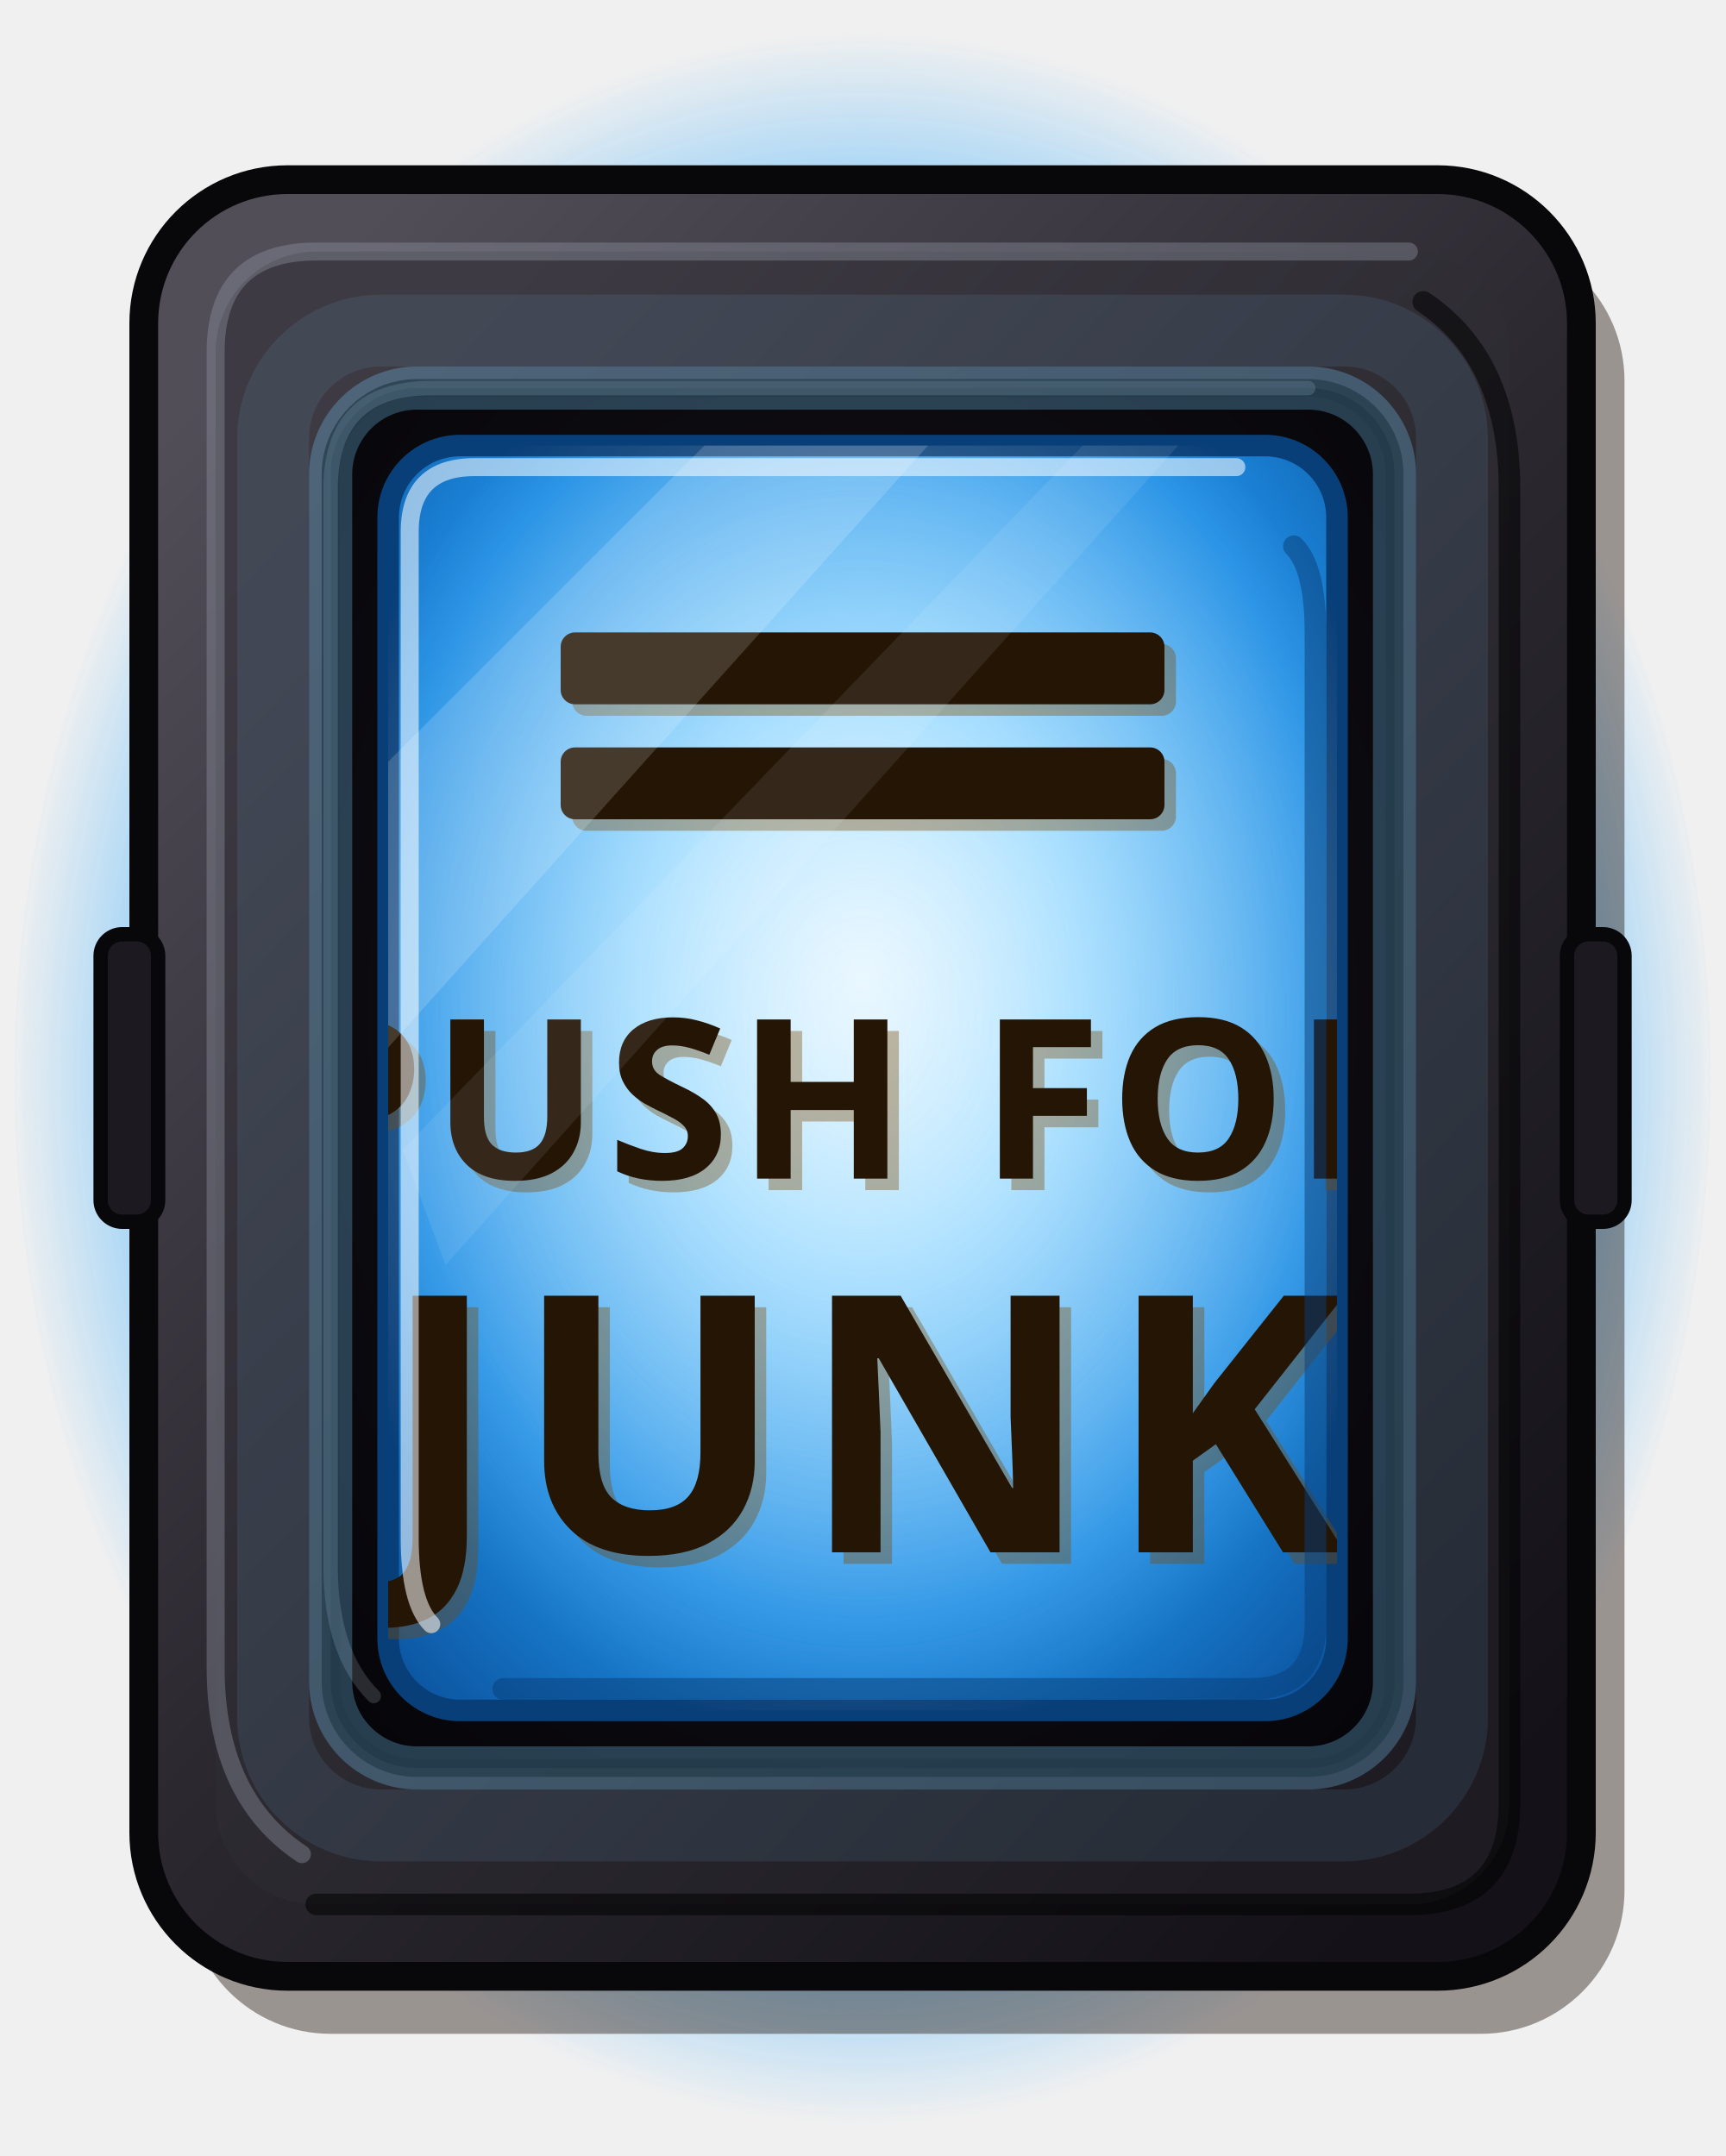
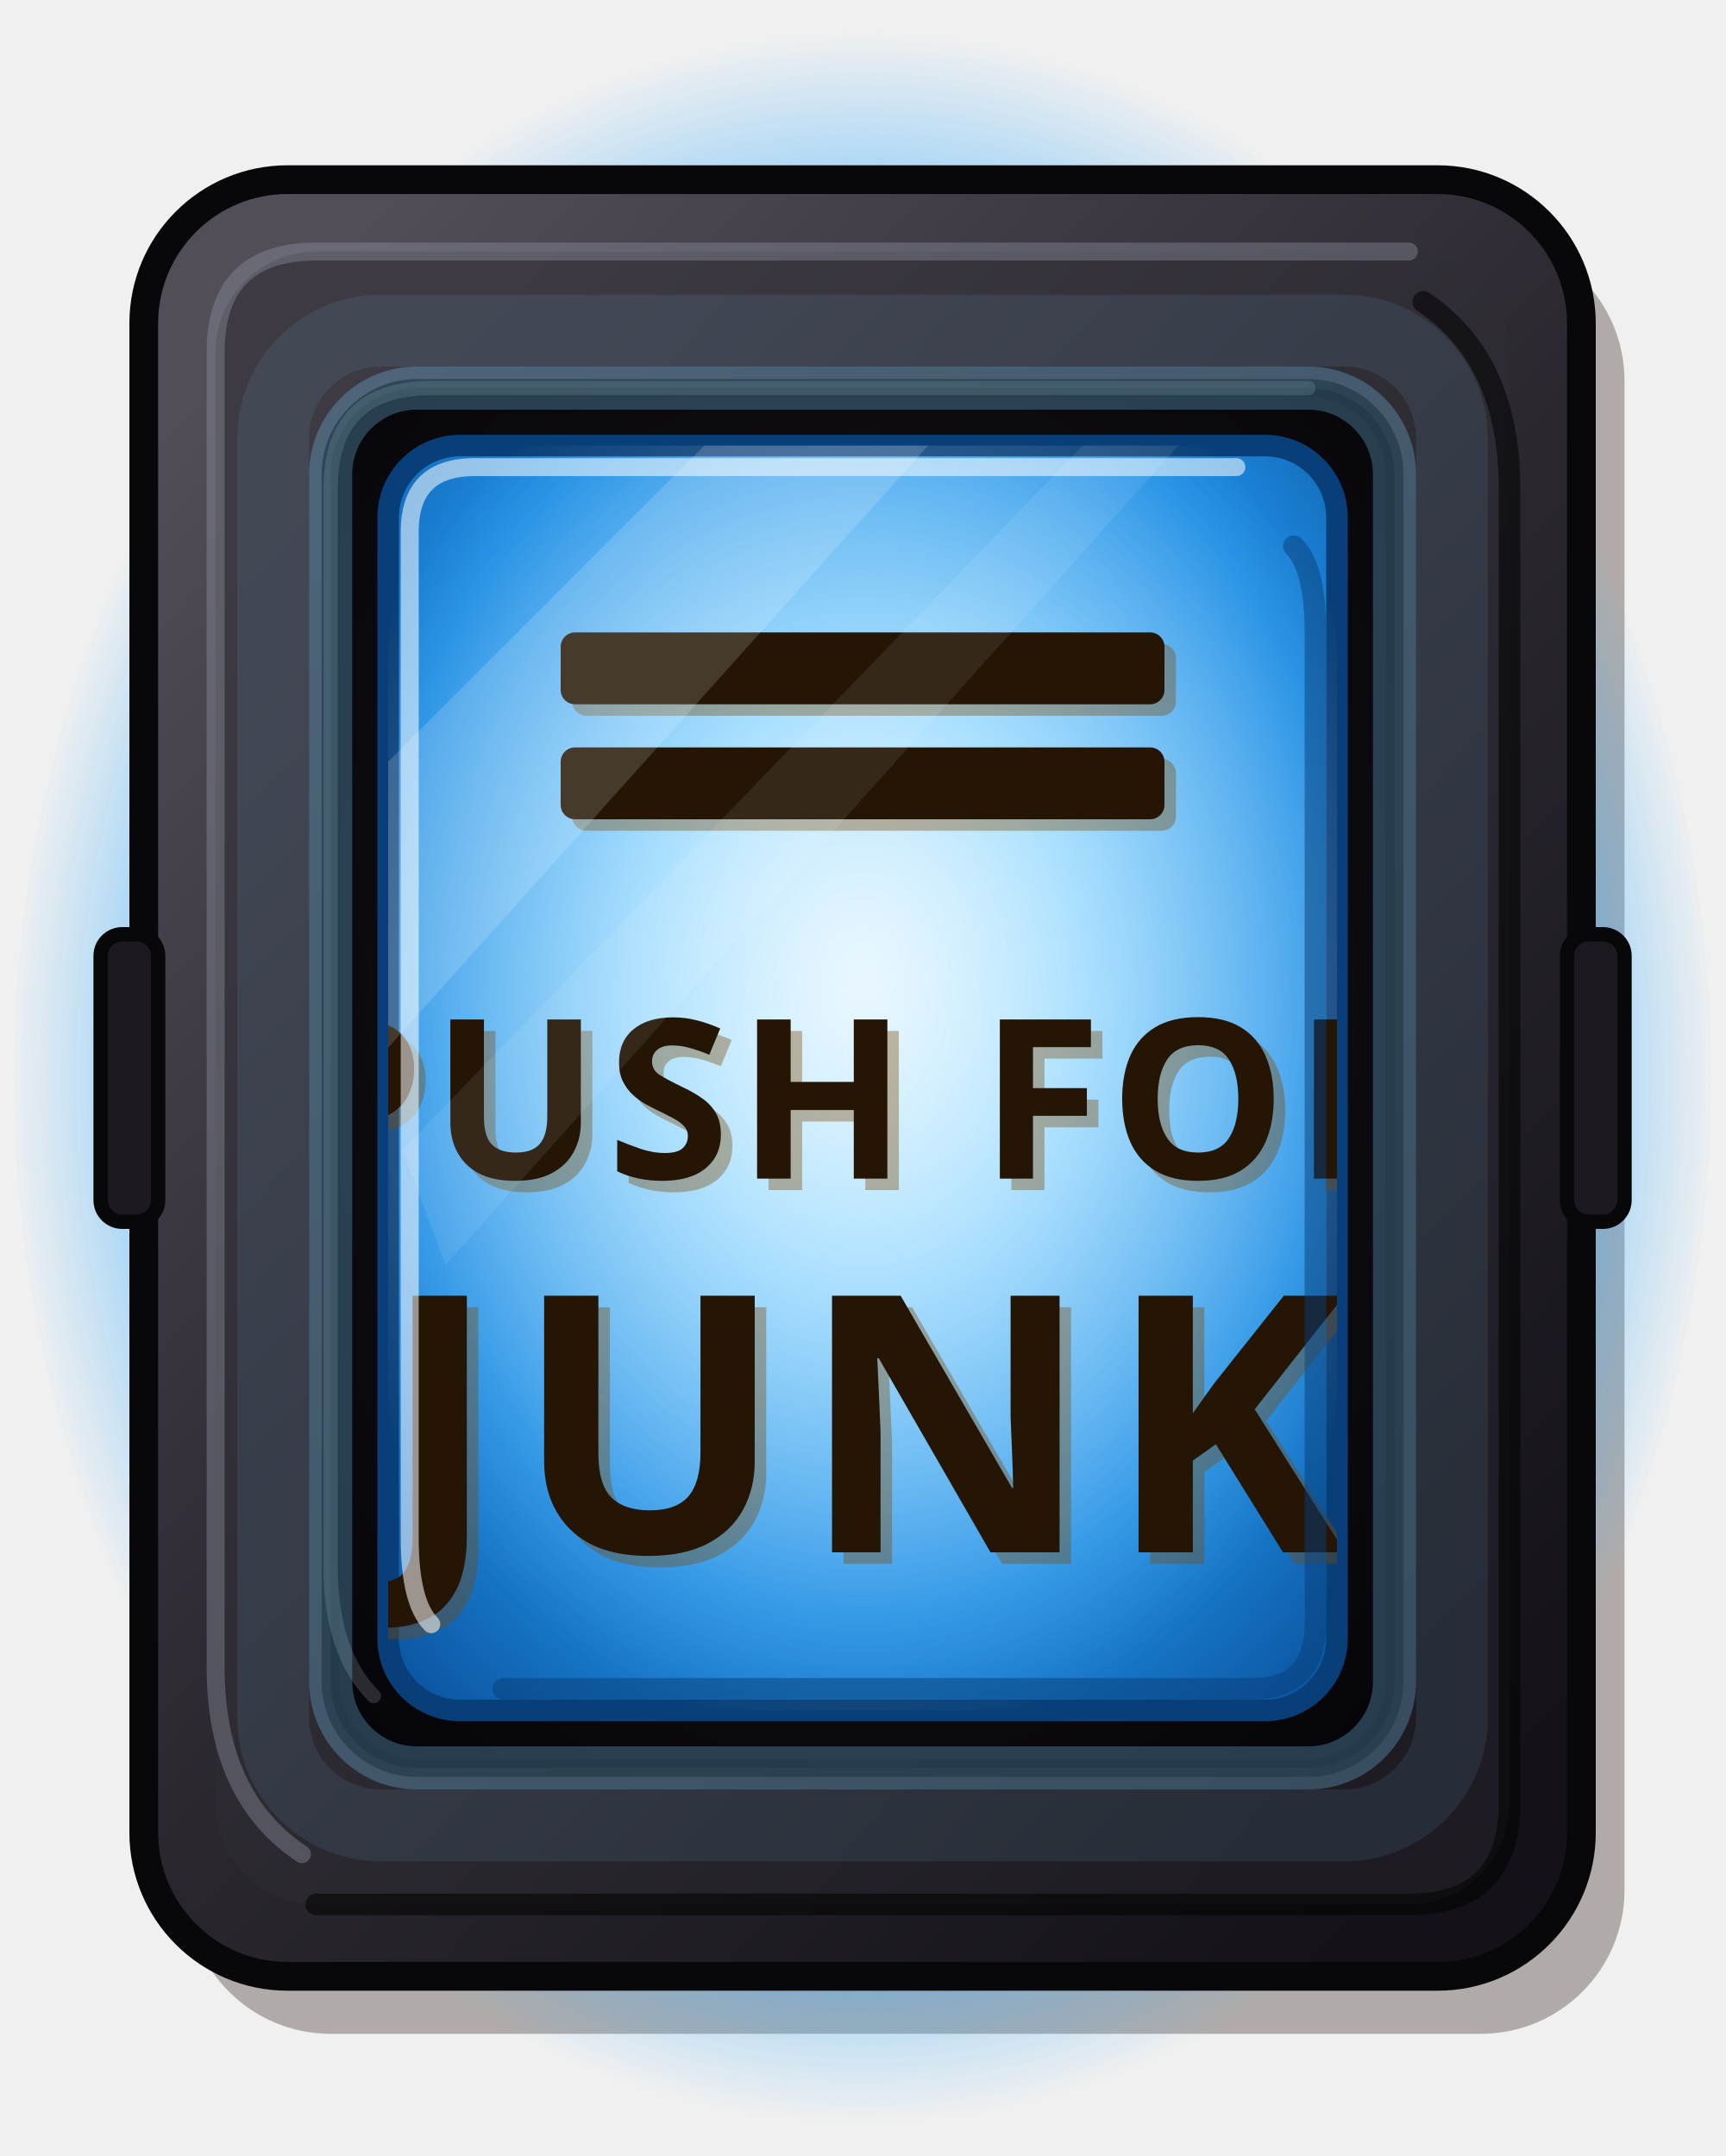
<svg xmlns="http://www.w3.org/2000/svg" viewBox="0 0 240 300" role="img" aria-label="A backlit arcade credit button: a charcoal coin-door housing around a glowing blue lens printed PUSH FOR JUNK">
  <defs>
    <radialGradient id="cw_halog" cx="0.5" cy="0.5" r="0.5">
      <stop class="cw-h0" offset="0" stop-color="#3fb0ff" stop-opacity="0.9" />
      <stop class="cw-h1" offset="0.55" stop-color="#3fb0ff" stop-opacity="0.7" />
      <stop class="cw-h2" offset="0.85" stop-color="#3fb0ff" stop-opacity="0.5" />
      <stop class="cw-h3" offset="1" stop-color="#3fb0ff" stop-opacity="0" />
    </radialGradient>
    <linearGradient id="cw_houseg" x1="0.12" y1="0.06" x2="0.86" y2="0.96">
      <stop offset="0" stop-color="#524e58" />
      <stop offset="0.5" stop-color="#2b2830" />
      <stop offset="1" stop-color="#141218" />
    </linearGradient>
    <linearGradient id="cw_faceg" x1="0.14" y1="0.08" x2="0.84" y2="0.94">
      <stop offset="0" stop-color="#3d3a43" />
      <stop offset="1" stop-color="#1e1c22" />
    </linearGradient>
    <radialGradient id="cw_wellg" cx="0.5" cy="0.45" r="0.75">
      <stop offset="0" stop-color="#17151b" />
      <stop offset="1" stop-color="#050408" />
    </radialGradient>
    <radialGradient id="cw_lensg" cx="0.5" cy="0.42" r="0.75">
      <stop class="cw-g0" offset="0" stop-color="#e4f6ff" />
      <stop class="cw-g1" offset="0.3" stop-color="#85d2ff" />
      <stop class="cw-g2" offset="0.68" stop-color="#1f8ee4" />
      <stop class="cw-g3" offset="1" stop-color="#0b539e" />
    </radialGradient>
    <radialGradient id="cw_coreg" cx="0.5" cy="0.5" r="0.5">
      <stop class="cw-c0" offset="0" stop-color="#ecf8ff" stop-opacity="0.95" />
      <stop class="cw-c1" offset="0.55" stop-color="#ecf8ff" stop-opacity="0.4" />
      <stop class="cw-c2" offset="1" stop-color="#ecf8ff" stop-opacity="0" />
    </radialGradient>
    <radialGradient id="cw_flashg" cx="0.5" cy="0.46" r="0.62">
      <stop offset="0" stop-color="#ffffff" stop-opacity="1" />
      <stop offset="0.5" stop-color="#fff3c8" stop-opacity="0.85" />
      <stop offset="1" stop-color="#ffe08a" stop-opacity="0" />
    </radialGradient>
    <clipPath id="cw_lensclip">
      <rect x="54" y="62" width="132" height="176" rx="10" />
    </clipPath>
  </defs>
+   <rect x="26" y="33" width="200" height="250" rx="20" fill="#1a0a03" opacity="0.3" />
  <g class="cw-halo" opacity="0.85">
    <ellipse cx="120" cy="150" rx="118" ry="148" fill="url(#cw_halog)" />
  </g>
-   <rect x="26" y="33" width="200" height="250" rx="20" fill="#1a0a03" opacity="0.4" />
  <rect x="20" y="25" width="200" height="250" rx="20" fill="url(#cw_houseg)" stroke="#08070a" stroke-width="4" />
  <rect x="30" y="35" width="180" height="230" rx="14" fill="url(#cw_faceg)" />
  <path d="M42 258 Q30 250 30 232 L30 49 Q30 35 44 35 L196 35" fill="none" stroke="#8e94a2" stroke-opacity="0.4" stroke-width="2.5" stroke-linecap="round" />
  <path d="M198 42 Q210 50 210 68 L210 251 Q210 265 196 265 L44 265" fill="none" stroke="#000000" stroke-opacity="0.55" stroke-width="3" stroke-linecap="round" />
  <rect x="14" y="130" width="8" height="40" rx="3" fill="#1c1a20" stroke="#08070a" stroke-width="2" />
  <rect x="218" y="130" width="8" height="40" rx="3" fill="#1c1a20" stroke="#08070a" stroke-width="2" />
  <rect x="46" y="54" width="148" height="192" rx="12" fill="url(#cw_wellg)" stroke="#000000" stroke-opacity="0.7" stroke-width="2.5" />
  <path d="M52 236 Q46 230 46 218 L46 68 Q46 54 60 54 L182 54" fill="none" stroke="#6b7078" stroke-opacity="0.35" stroke-width="2" stroke-linecap="round" />
  <g class="cw-bloom" opacity="0.7">
    <rect class="cw-bloom-ink" x="46" y="54" width="148" height="192" rx="12" fill="none" stroke="#79ccff" stroke-width="6" opacity="0.4" />
    <rect class="cw-bloom-ink" x="38" y="46" width="164" height="208" rx="15" fill="none" stroke="#79ccff" stroke-width="10" opacity="0.14" />
  </g>
  <g class="cw-lens">
    <rect class="cw-rim" x="54" y="62" width="132" height="176" rx="10" fill="url(#cw_lensg)" stroke="#093f78" stroke-width="3" />
    <g class="cw-glowcore" opacity="0.7">
      <ellipse cx="120" cy="142" rx="80" ry="102" fill="url(#cw_coreg)" clip-path="url(#cw_lensclip)" />
    </g>
    <g clip-path="url(#cw_lensclip)" font-family="'Arial Narrow', 'Franklin Gothic Medium', Impact, sans-serif" font-weight="700" text-anchor="middle">
      <g fill="#7c4a08" opacity="0.38" transform="translate(1.6 1.6)">
        <rect x="78" y="88" width="84" height="10" rx="2" />
        <rect x="78" y="104" width="84" height="10" rx="2" />
        <text x="120" y="164" font-size="31" letter-spacing="1" textLength="104" lengthAdjust="spacingAndGlyphs">PUSH FOR</text>
        <text x="120" y="216" font-size="50" letter-spacing="2" textLength="100" lengthAdjust="spacingAndGlyphs">JUNK</text>
      </g>
      <g fill="#241505">
        <rect x="78" y="88" width="84" height="10" rx="2" />
        <rect x="78" y="104" width="84" height="10" rx="2" />
        <text x="120" y="164" font-size="31" letter-spacing="1" textLength="104" lengthAdjust="spacingAndGlyphs">PUSH FOR</text>
        <text x="120" y="216" font-size="50" letter-spacing="2" textLength="100" lengthAdjust="spacingAndGlyphs">JUNK</text>
      </g>
    </g>
    <path d="M60 226 Q57 223 57 214 L57 74 Q57 65 66 65 L172 65" fill="none" stroke="#ffffff" stroke-opacity="0.55" stroke-width="2.5" stroke-linecap="round" />
    <path d="M180 76 Q183 79 183 88 L183 226 Q183 235 174 235 L70 235" fill="none" stroke="#093f78" stroke-opacity="0.5" stroke-width="3" stroke-linecap="round" />
    <g clip-path="url(#cw_lensclip)">
      <path d="M40 120 L128 32 L156 32 L52 148 Z" fill="#ffffff" opacity="0.16" />
      <path d="M56 160 L168 44 L180 44 L62 176 Z" fill="#ffffff" opacity="0.08" />
    </g>
    <rect class="cw-flash" x="54" y="62" width="132" height="176" rx="10" fill="url(#cw_flashg)" opacity="0" pointer-events="none" />
  </g>
</svg>
